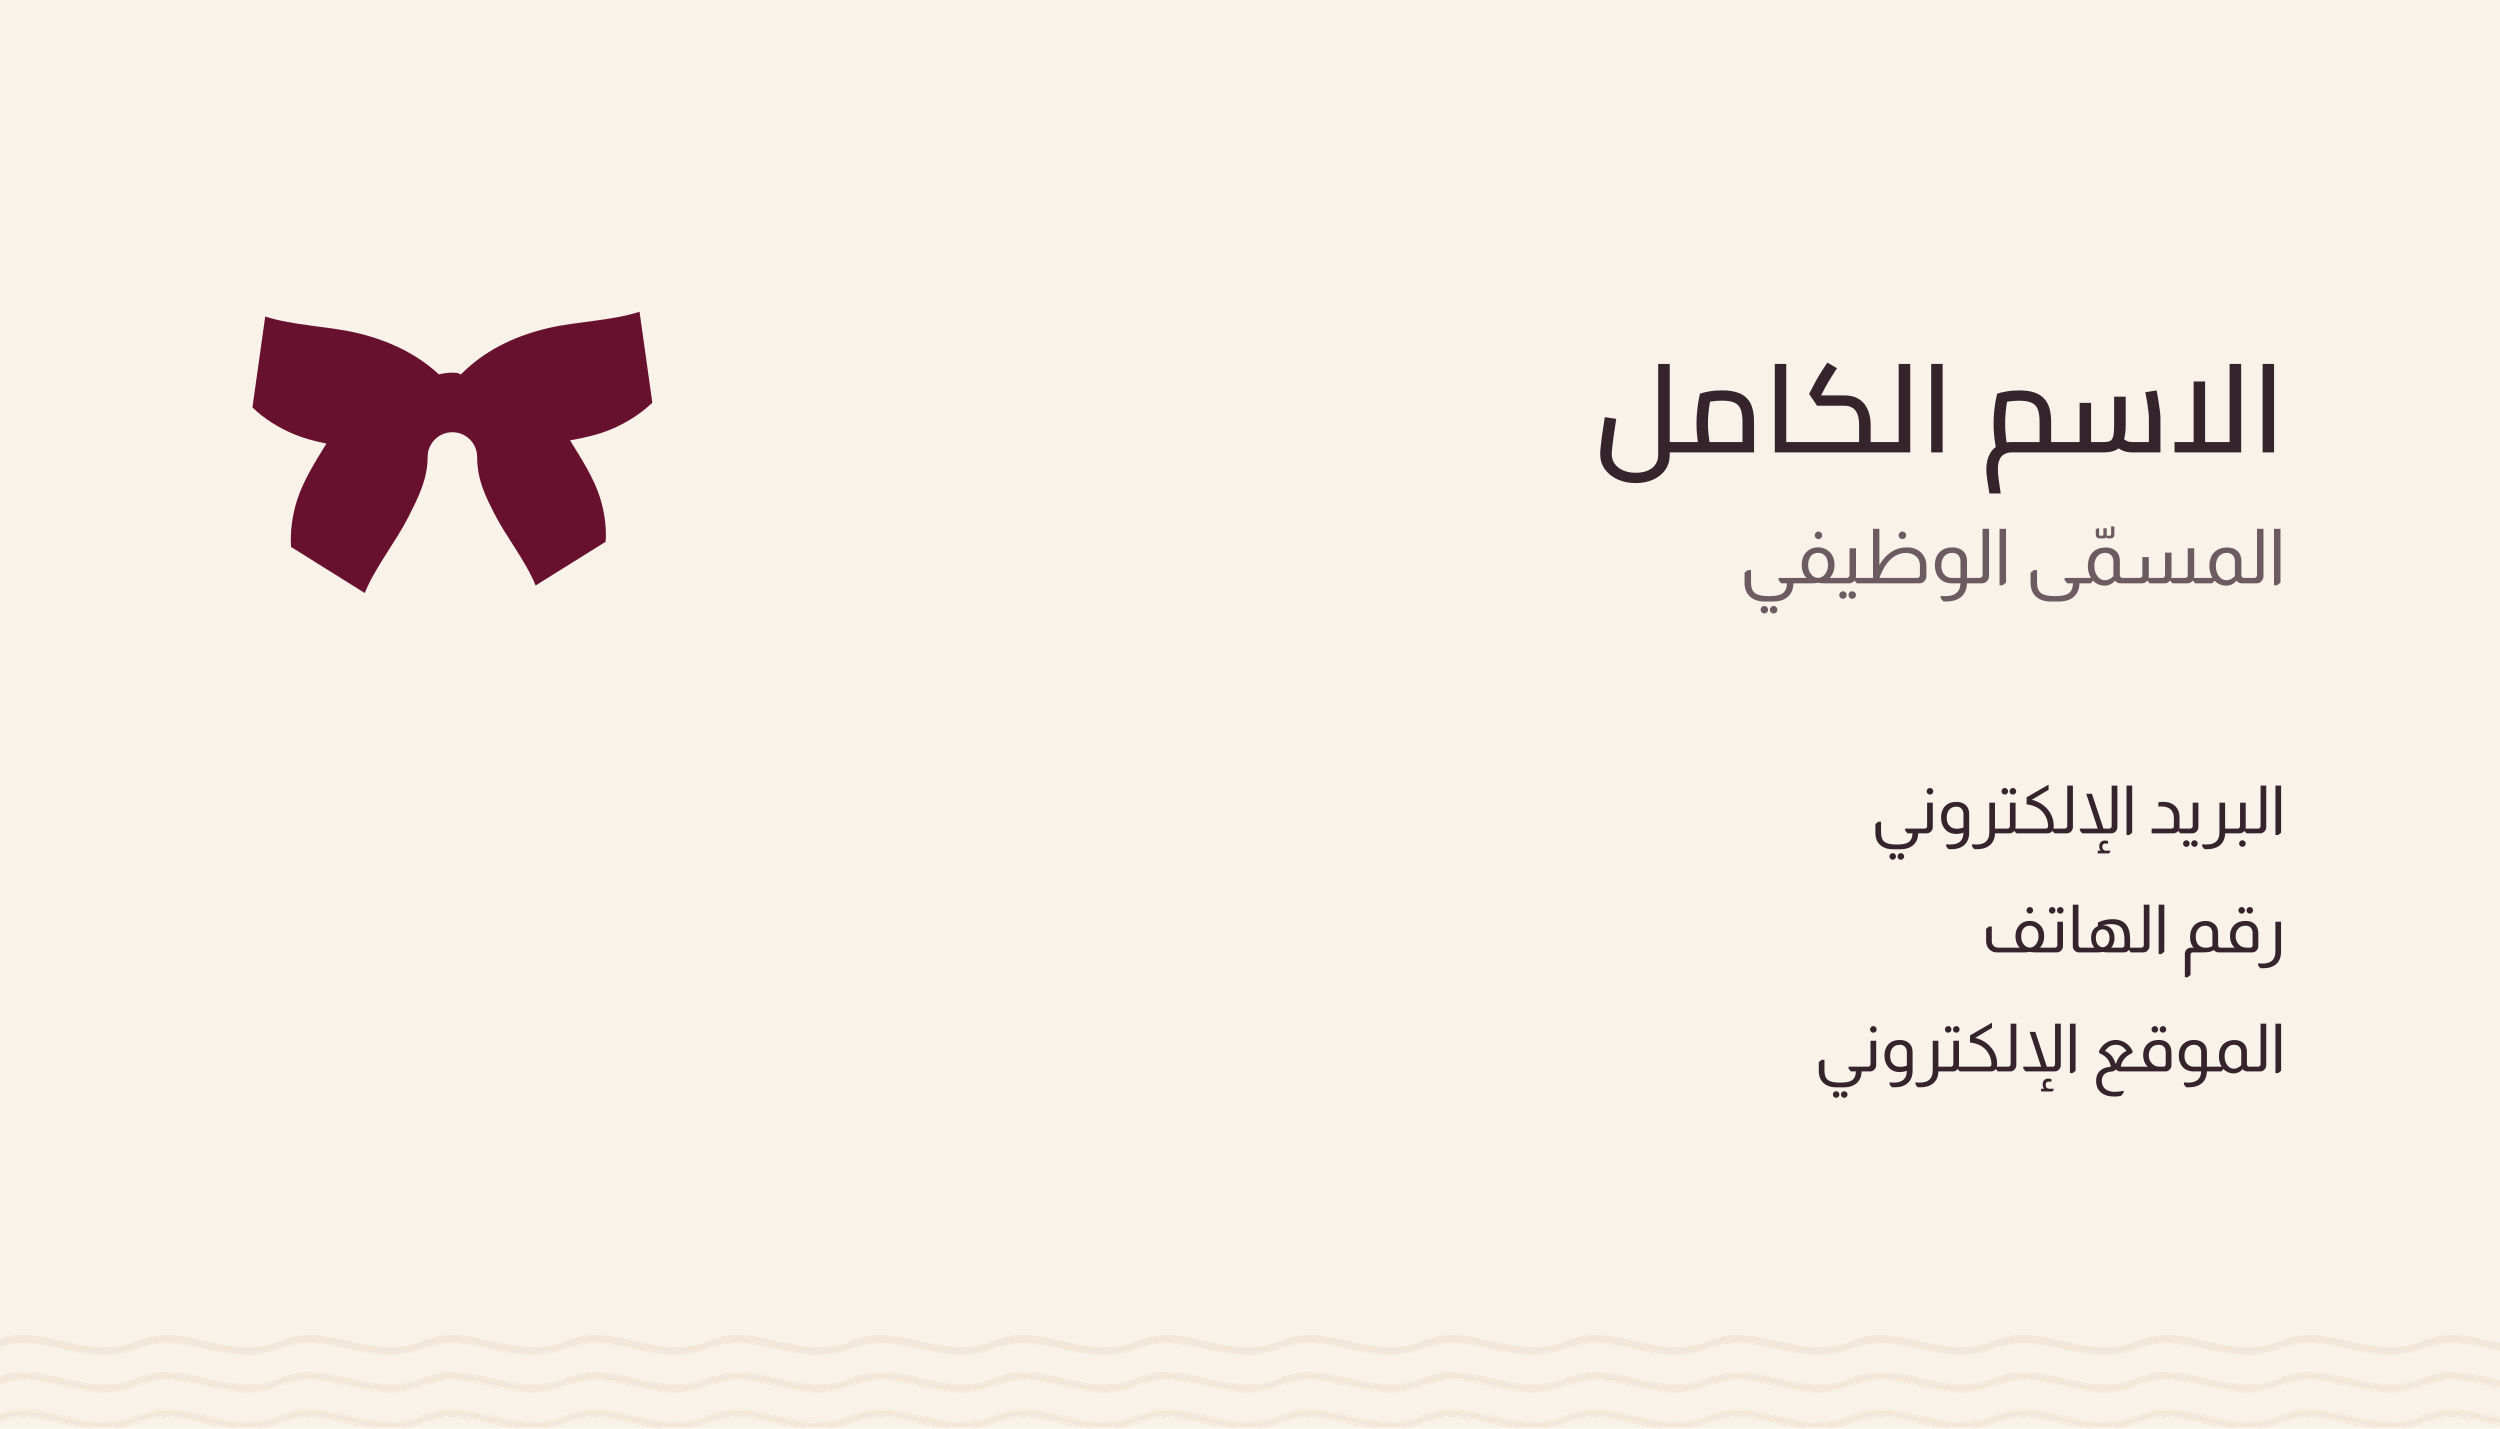
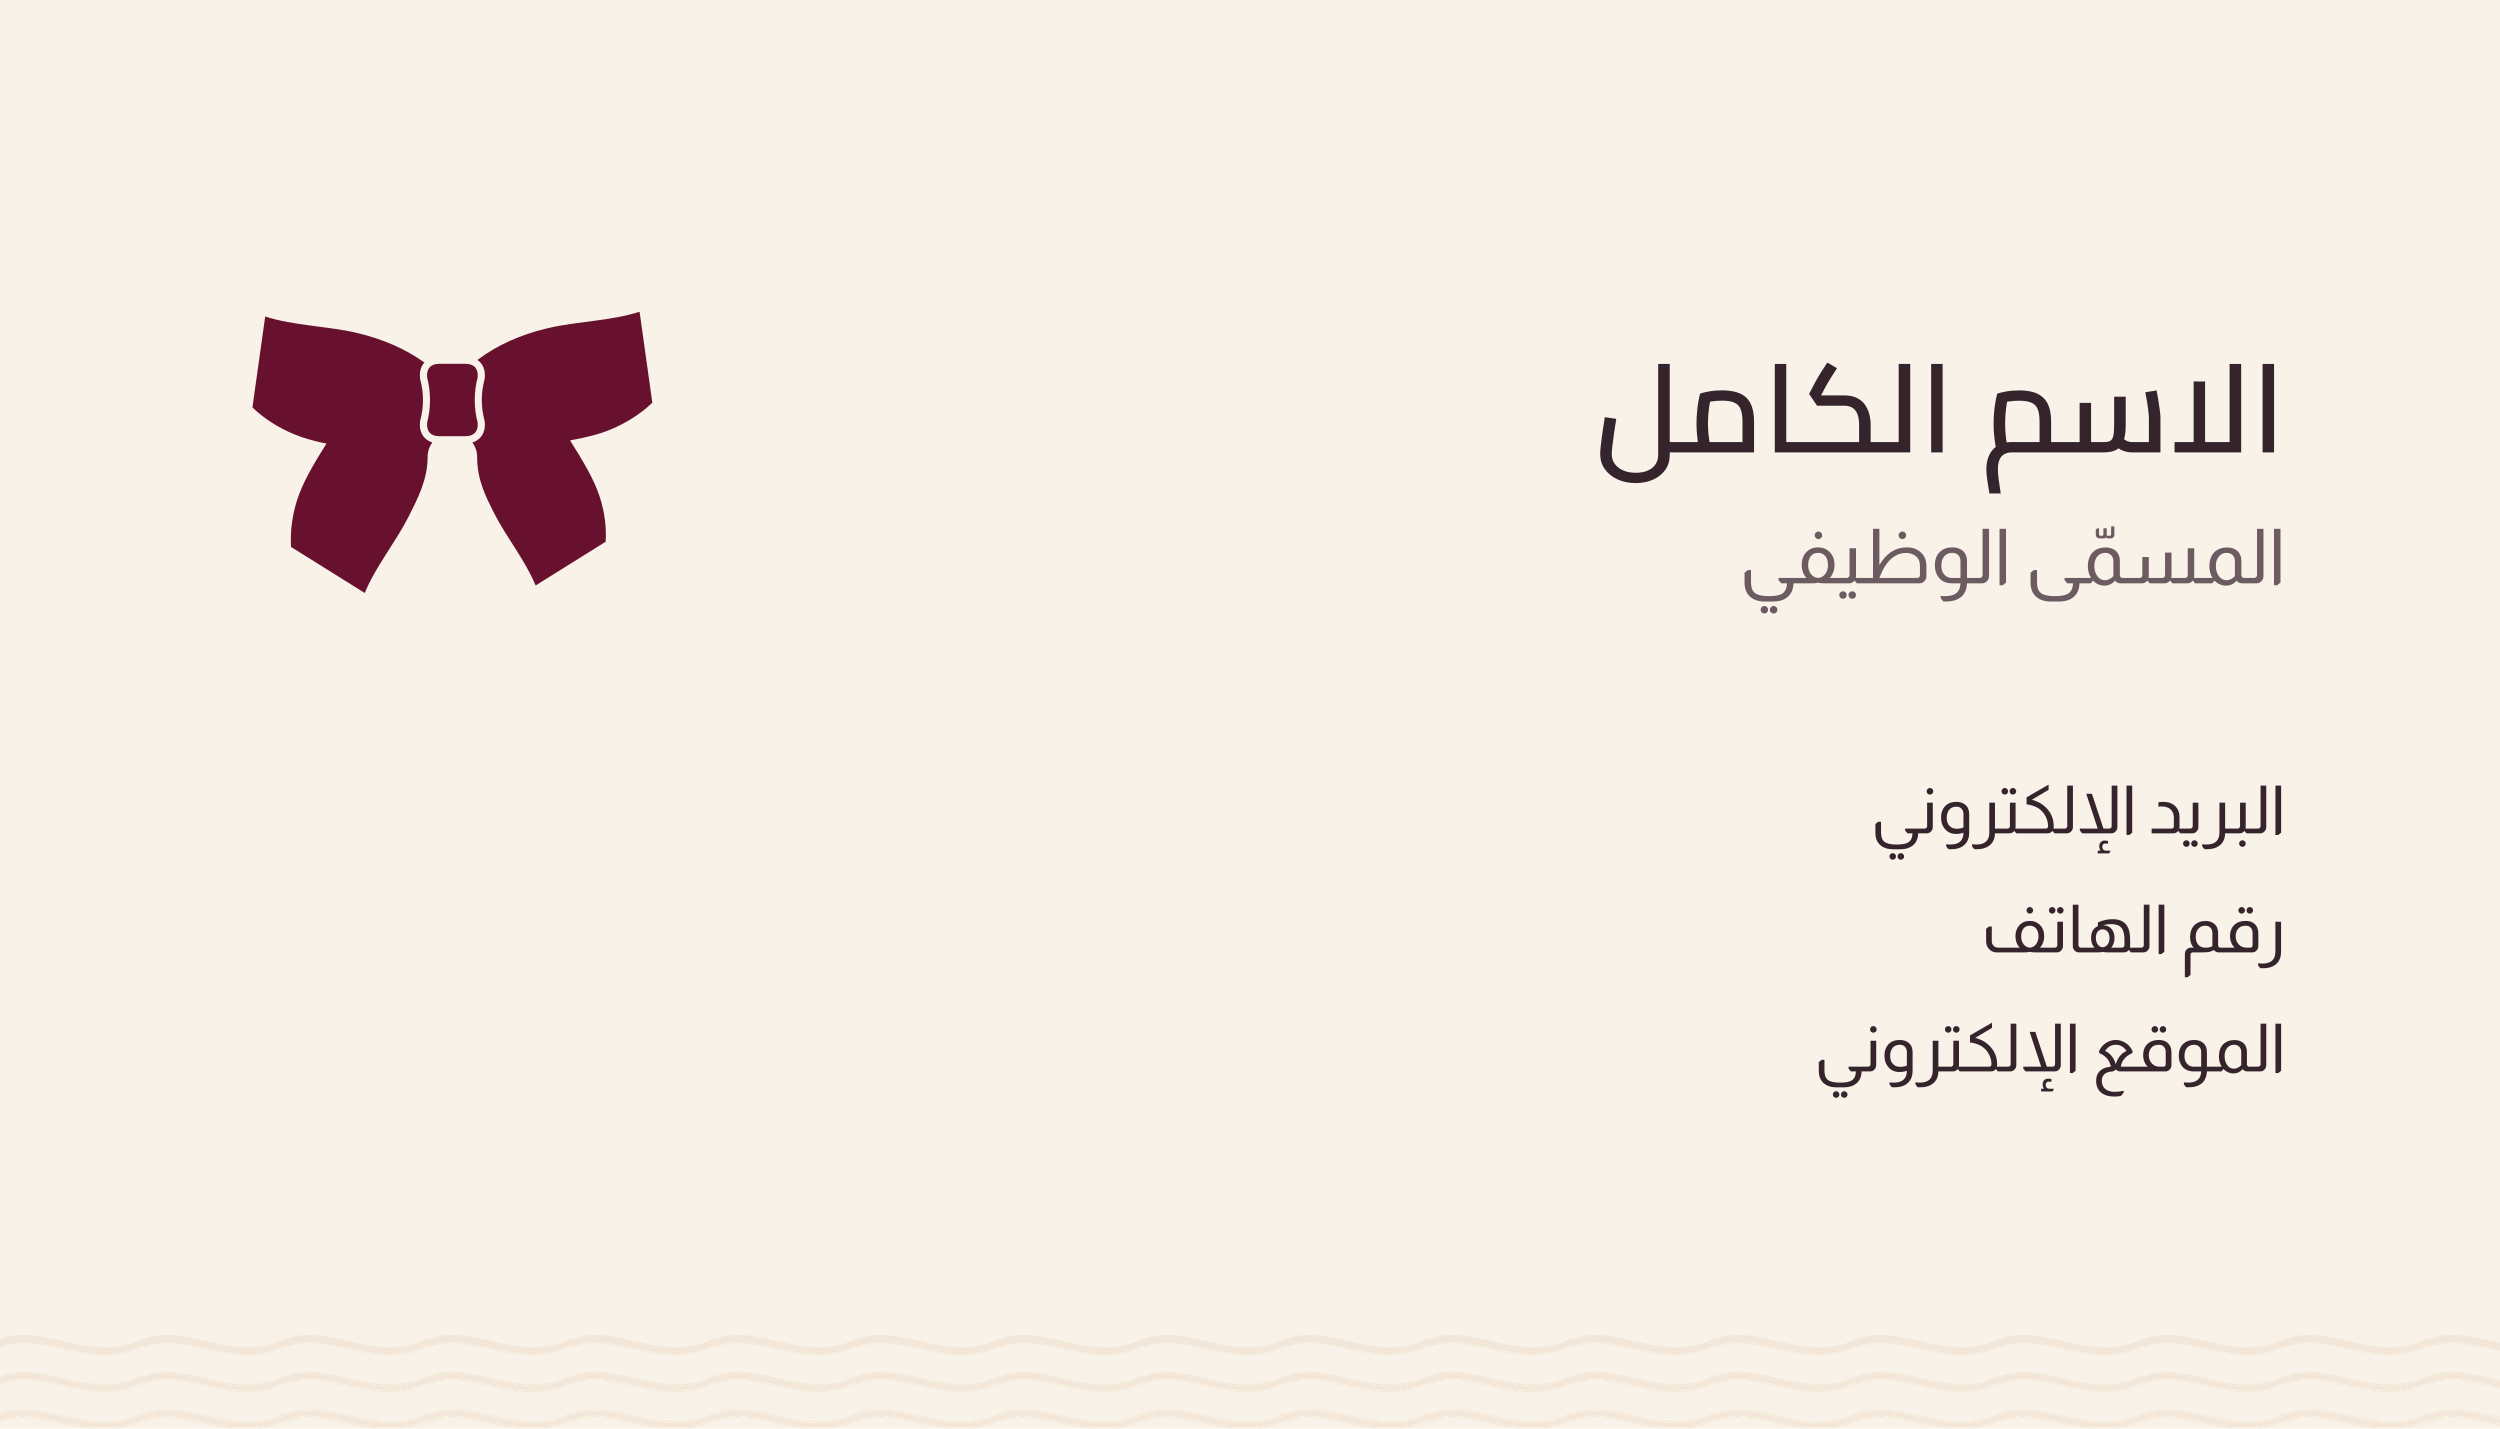
<svg xmlns="http://www.w3.org/2000/svg" viewBox="0 0 1050 600" width="1050" height="600" role="img" aria-label="بطاقة العمل، الظهر">
  <defs>
    <pattern id="m" patternUnits="userSpaceOnUse" width="60" height="60" viewBox="0 0 1000 1000">
      <path d="M-80 165 C250 -90 650 370 1080 60 L1080 110 C650 425 250 -30 -80 220Z" fill="#F2E7D8" data-tone="accent" />
      <path d="M-80 425 C250 170 650 630 1080 320 L1080 370 C650 685 250 230 -80 480Z" fill="#F2E7D8" data-tone="accent" />
      <path d="M-80 685 C250 430 650 890 1080 580 L1080 630 C650 945 250 490 -80 740Z" fill="#F2E7D8" data-tone="accent" />
      <path d="M-80 945 C250 690 650 1150 1080 840 L1080 890 C650 1205 250 750 -80 1000Z" fill="#F2E7D8" data-tone="accent" />
    </pattern>
  </defs>
  <rect width="1050" height="600" fill="#F8F2E9" />
  <path transform="translate(670.00 190.00) scale(0.052)" d="M326.689 248.0Q245.687 248.0 180.423 218.263Q115.159 188.525 77.579 135.472Q40.0 82.418 40.0 14.365Q40.0 -6.53 43.395 -40.609Q46.789 -74.687 52.237 -116.66Q57.684 -158.634 64.579 -201.923Q71.473 -245.212 77.473 -284.528L169.643 -270.843Q158.749 -202.264 150.459 -144.607Q142.17 -86.95 137.775 -46.24Q133.381 -5.53 133.381 14.154Q133.381 58.258 157.353 92.072Q181.326 125.887 225.061 145.281Q268.796 164.674 326.689 164.674Q385.319 164.674 425.844 146.412Q466.368 128.149 487.366 95.835Q508.365 63.52 508.365 20.47V-714.156H601.745V-83.326H709.008Q714.903 -83.326 718.85 -80.404Q722.797 -77.483 724.85 -72.14Q726.903 -66.797 727.955 -59.191Q729.008 -51.585 729.008 -42.11Q729.008 -32.635 727.955 -24.582Q726.903 -16.528 724.85 -11.186Q722.797 -5.843 718.85 -2.921Q714.903 0.0 709.008 0.0L601.745 -1.7763568394002505e-14V20.47Q601.745 91.208 564.929 142.314Q528.113 193.42 466.007 220.71Q403.901 248.0 326.689 248.0ZM708.895 0.0Q703.07 -0.026 699.158 -2.921Q695.211 -5.843 693.158 -11.186Q691.105 -16.528 690.053 -24.582Q689.0 -32.635 689.0 -42.11Q689.0 -55.006 690.605 -63.929Q692.211 -72.851 696.711 -78.088Q701.18 -83.29 708.895 -83.325L709.0 -83.326H828.944Q825.404 -107.758 822.394 -138.002Q817.947 -182.686 817.947 -233.159Q817.947 -282.264 822.499 -328.764Q827.052 -375.264 833.657 -413.211Q840.263 -451.159 846.263 -474.053Q868.684 -483.053 917.527 -492.053Q966.37 -501.053 1025.528 -501.053Q1111.003 -501.053 1168.399 -476.053Q1225.794 -451.053 1254.268 -395.395Q1282.742 -339.737 1282.742 -245.527V0.0ZM922.829 -83.326H1189.362V-245.843Q1189.362 -311.524 1174.468 -348.837Q1159.574 -386.151 1123.602 -401.939Q1087.63 -417.728 1025.528 -417.728Q983.739 -417.728 942.818 -411.886Q934.511 -410.7 926.946 -409.351Q925.529 -401.418 924.116 -392.762Q918.222 -356.63 914.327 -315.315Q910.432 -274.0 910.432 -233.159Q910.432 -192.266 914.274 -152.109Q918.045 -112.699 922.829 -83.326ZM1450.314 0.0V-714.156H1542.8V-83.326H1662.588Q1668.483 -83.326 1672.43 -80.404Q1676.377 -77.483 1678.43 -72.14Q1680.483 -66.797 1681.535 -59.191Q1682.588 -51.585 1682.588 -42.11Q1682.588 -32.635 1681.535 -24.582Q1680.483 -16.528 1678.43 -11.186Q1676.377 -5.843 1672.438 -2.921Q1668.498 0.0 1662.588 0.0ZM1663.0 0.0Q1657.105 0.0 1653.158 -2.921Q1649.211 -5.843 1647.158 -11.186Q1645.105 -16.528 1644.053 -24.582Q1643.0 -32.635 1643.0 -42.11Q1643.0 -55.006 1644.605 -63.929Q1646.211 -72.851 1650.711 -78.088Q1655.211 -83.326 1663.0 -83.326H2131.208V-221.788Q2131.208 -275.156 2117.603 -309.497Q2103.999 -343.838 2077.184 -360.39Q2050.37 -376.942 2009.898 -376.942H1791.476L1727.418 -472.318L1772.525 -558.899Q1783.788 -579.425 1796.261 -601.529Q1808.734 -623.634 1827.418 -653.16Q1846.102 -682.686 1874.786 -725.37L1952.744 -679.733Q1924.692 -637.208 1907.271 -609.103Q1889.851 -580.998 1877.772 -560.578Q1865.693 -540.157 1855.01 -519.789L1823.964 -460.267H2009.898Q2073.214 -460.267 2114.873 -438.873Q2156.531 -417.478 2180.506 -382.004Q2204.481 -346.53 2214.535 -304.45Q2224.588 -262.37 2224.588 -221.788V-83.326H2331.851Q2337.745 -83.326 2341.693 -80.404Q2345.64 -77.483 2347.693 -72.14Q2349.745 -66.797 2350.798 -59.191Q2351.851 -51.585 2351.851 -42.11Q2351.851 -32.635 2350.798 -24.582Q2349.745 -16.528 2347.693 -11.186Q2345.64 -5.843 2341.693 -2.921Q2337.745 0.0 2331.851 0.0ZM2332.0 0.0Q2326.105 0.0 2322.158 -2.921Q2318.211 -5.843 2316.158 -11.186Q2314.105 -16.528 2313.053 -24.582Q2312.0 -32.635 2312.0 -42.11Q2312.0 -55.006 2313.605 -63.929Q2315.211 -72.851 2319.711 -78.088Q2324.211 -83.326 2332.0 -83.326H2450.893V-714.156H2544.274V0.0ZM2713.314 0.0V-714.156H2805.8V0.0ZM3183.789 332.0Q3174.0 275.737 3166.5 224.79Q3159.0 173.843 3159.0 137.0Q3159.0 68.524 3183.554 19.232Q3202.768 -19.339 3235.1 -44.036Q3233.577 -51.847 3231.925 -61.265Q3226.319 -93.212 3221.872 -137.844Q3217.425 -182.475 3217.425 -232.948Q3217.425 -281.948 3221.977 -328.343Q3226.53 -374.737 3233.135 -412.685Q3239.741 -450.632 3245.741 -473.527Q3268.689 -482.737 3317.584 -491.632Q3366.479 -500.527 3424.796 -500.527Q3478.904 -500.527 3520.984 -490.973Q3563.064 -481.42 3593.67 -461.261Q3624.275 -441.102 3643.985 -411.075Q3663.695 -381.049 3672.958 -339.549Q3682.22 -298.05 3682.22 -245.316V-83.326H3789.483Q3795.377 -83.326 3799.325 -80.404Q3803.272 -77.483 3805.325 -72.14Q3807.377 -66.797 3808.43 -59.191Q3809.483 -51.585 3809.483 -42.11Q3809.483 -32.635 3808.43 -24.582Q3807.377 -16.528 3805.325 -11.186Q3803.272 -5.843 3799.325 -2.921Q3795.377 0.0 3789.483 0.0H3363.381Q3347.381 0.0 3328.381 4.5Q3309.381 9.0 3291.881 22.5Q3274.381 36.0 3263.381 63.5Q3252.381 91.0 3252.381 137.0Q3252.381 174.579 3259.328 223.263Q3266.275 271.947 3275.064 332.0ZM3322.794 -80.32Q3342.109 -83.326 3363.381 -83.326H3588.84V-245.632Q3588.84 -310.575 3574.209 -347.889Q3559.579 -385.203 3523.449 -401.202Q3487.319 -417.201 3424.269 -417.201Q3383.322 -417.201 3342.349 -411.359Q3334.006 -410.17 3326.411 -408.816Q3324.943 -400.605 3323.489 -391.656Q3317.594 -355.366 3314.2 -314.314Q3310.805 -273.263 3310.805 -233.264Q3310.805 -192.16 3314.2 -152.003Q3317.594 -111.846 3322.489 -82.162Q3322.65 -81.189 3322.794 -80.32ZM4332.066 0.0Q4296.064 0.0 4261.458 -13.737Q4243.327 -20.934 4226.143 -32.277Q4218.51 -26.051 4209.852 -21.238Q4171.639 0.0 4109.214 0.0H3789.0Q3783.105 0.0 3779.158 -2.921Q3775.211 -5.843 3773.158 -11.186Q3771.105 -16.528 3770.053 -24.582Q3769.0 -32.635 3769.0 -42.11Q3769.0 -55.006 3770.605 -63.929Q3772.211 -72.851 3776.711 -78.088Q3781.211 -83.326 3789.0 -83.326H3912.366V-400.0H4004.852V-83.326H4109.214Q4142.687 -83.326 4159.976 -93.168Q4177.266 -103.01 4184.213 -132.957Q4191.16 -162.904 4191.16 -221.22V-450.0H4284.541V-221.22Q4284.541 -151.677 4271.15 -105.898Q4283.991 -96.803 4295.224 -91.615Q4313.171 -83.326 4332.066 -83.326H4471.744V-277.157Q4471.744 -294.63 4468.244 -327.472Q4464.744 -360.314 4458.296 -401.867Q4451.849 -443.42 4442.955 -485.63L4534.229 -500.527Q4541.229 -465.316 4548.177 -421.947Q4555.125 -378.579 4560.125 -339.763Q4565.125 -300.947 4565.125 -277.157V0.0ZM4679.0 0.0V-83.326H4833.312V-572.682H4925.797V-83.326H5123.684V-714.156H5217.064V0.0ZM5390.314 0.0V-714.156H5482.8V0.0Z" fill="#35242C" aria-label="الاسم الكامل" />
  <path transform="translate(730.50 245.00) scale(0.032)" d="M3908.0 -174.0V-11.0Q3908.0 88.0 3960.0 128.0Q4012.0 168.0 4141.0 168.0Q4265.0 168.0 4314.0 137.0Q4377.0 99.0 4380.0 0.0H4304.0L4269.0 -43.0V-71.0H4616.0Q4575.0 -138.0 4575.0 -224.0Q4575.0 -345.0 4643.0 -411.0Q4704.0 -469.0 4804.0 -471.0Q4876.0 -471.0 4923.0 -440.0Q4995.0 -392.0 4995.0 -290.0V-109.0Q4995.0 -95.0 5002.0 -85.0Q5011.0 -72.0 5026.0 -71.0H5252.0Q5290.0 -71.0 5290.0 -109.0V-345.0H5375.0V-95.0Q5375.0 -82.0 5373.0 -71.0H5550.0Q5588.0 -71.0 5588.0 -109.0V-403.0H5673.0V-95.0Q5673.0 -82.0 5670.0 -71.0H5848.0Q5886.0 -71.0 5886.0 -109.0V-460.0H5971.0V-95.0Q5971.0 -82.0 5968.0 -71.0H6211.0Q6170.0 -138.0 6170.0 -224.0Q6170.0 -345.0 6238.0 -411.0Q6299.0 -469.0 6399.0 -471.0Q6471.0 -471.0 6518.0 -440.0Q6590.0 -392.0 6590.0 -290.0V-109.0Q6590.0 -95.0 6597.0 -85.0Q6606.0 -72.0 6621.0 -71.0H6757.0Q6776.0 -71.0 6786.0 -84.0Q6795.0 -95.0 6795.0 -109.0V-716.0H6880.0V-95.0Q6880.0 -56.0 6854.0 -29.0Q6827.0 0.0 6789.0 0.0H6598.0Q6553.0 0.0 6526.0 -35.0Q6472.0 30.0 6389.0 30.0Q6302.0 30.0 6238.0 -35.0H6236.0L6208.0 0.0H5982.0L5954.0 -35.0H5951.0Q5923.0 0.0 5881.0 0.0H5684.0L5656.0 -35.0H5653.0Q5625.0 0.0 5583.0 0.0H5386.0L5358.0 -35.0H5355.0Q5327.0 0.0 5285.0 0.0H5003.0Q4958.0 0.0 4931.0 -35.0Q4877.0 30.0 4794.0 30.0Q4707.0 30.0 4643.0 -35.0H4641.0L4613.0 0.0H4465.0Q4462.0 121.0 4382.0 184.0Q4312.0 239.0 4200.0 239.0H4089.0Q3964.0 239.0 3892.0 172.0Q3823.0 107.0 3823.0 -9.0V-139.0L3866.0 -174.0ZM154.0 -174.0V-11.0Q154.0 88.0 206.0 128.0Q258.0 168.0 387.0 168.0Q511.0 168.0 560.0 137.0Q623.0 99.0 626.0 0.0H550.0L515.0 -43.0V-71.0H882.0Q819.0 -140.0 819.0 -241.0Q819.0 -338.0 872.0 -400.0Q933.0 -472.0 1034.0 -472.0Q1115.0 -472.0 1172.0 -424.0Q1250.0 -359.0 1250.0 -241.0Q1250.0 -141.0 1187.0 -71.0H1409.0Q1425.0 -71.0 1435.0 -81.0Q1447.0 -92.0 1447.0 -109.0V-460.0H1532.0V-95.0Q1532.0 -83.0 1529.0 -71.0H1755.0V-716.0H1839.0V-241.0Q1975.0 -472.0 2200.0 -472.0Q2318.0 -472.0 2391.0 -398.0Q2456.0 -331.0 2456.0 -228.0V-95.0Q2456.0 -61.0 2435.0 -34.0Q2407.0 0.0 2366.0 0.0H1543.0L1514.0 -35.0H1511.0Q1484.0 0.0 1441.0 0.0H1119.0Q1060.0 0.0 1036.0 -8.0H1032.0Q1008.0 0.0 949.0 0.0H711.0Q708.0 121.0 628.0 184.0Q558.0 239.0 446.0 239.0H335.0Q210.0 239.0 138.0 172.0Q69.0 107.0 69.0 -9.0V-139.0L112.0 -174.0ZM2793.0 0.0Q2679.0 0.0 2618.0 -76.0Q2567.0 -139.0 2567.0 -238.0Q2567.0 -351.0 2635.0 -414.0Q2696.0 -472.0 2796.0 -472.0Q2874.0 -472.0 2926.0 -433.0Q2989.0 -384.0 2989.0 -290.0V-71.0H3155.0Q3174.0 -71.0 3184.0 -84.0Q3193.0 -95.0 3193.0 -109.0V-716.0H3278.0V-95.0Q3278.0 -56.0 3252.0 -29.0Q3225.0 0.0 3187.0 0.0H2989.0Q2985.0 105.0 2926.0 165.0Q2881.0 211.0 2809.0 228.0Q2768.0 238.0 2723.0 238.0Q2699.0 238.0 2677.0 237.0L2644.0 196.0V164.0Q2674.0 168.0 2707.0 168.0Q2898.0 168.0 2903.0 0.0ZM2371.0 -237.0Q2370.0 -317.0 2312.0 -361.0Q2262.0 -399.0 2186.0 -399.0Q2095.0 -399.0 2017.0 -341.0Q1908.0 -259.0 1839.0 -71.0H2333.0Q2371.0 -71.0 2371.0 -109.0ZM4910.0 -290.0Q4910.0 -342.0 4877.0 -373.0Q4848.0 -400.0 4802.0 -400.0Q4738.0 -400.0 4699.0 -352.5Q4660.0 -305.0 4660.0 -228.0Q4660.0 -147.0 4701.0 -93.0Q4740.0 -41.0 4799.0 -41.0Q4857.0 -41.0 4910.0 -94.0ZM6505.0 -290.0Q6505.0 -342.0 6472.0 -373.0Q6443.0 -400.0 6397.0 -400.0Q6333.0 -400.0 6294.0 -352.5Q6255.0 -305.0 6255.0 -228.0Q6255.0 -147.0 6296.0 -93.0Q6335.0 -41.0 6394.0 -41.0Q6452.0 -41.0 6505.0 -94.0ZM2903.0 -290.0Q2903.0 -341.0 2873.0 -371.0Q2844.0 -400.0 2796.0 -400.0Q2729.0 -400.0 2690.5 -355.0Q2652.0 -310.0 2652.0 -230.0Q2652.0 -159.0 2691.0 -115.0Q2730.0 -71.0 2792.0 -71.0H2903.0ZM1034.0 -400.0Q973.0 -400.0 938.5 -357.0Q904.0 -314.0 904.0 -238.0Q904.0 -169.0 941.5 -121.0Q979.0 -73.0 1034.0 -71.0Q1089.0 -73.0 1126.5 -121.0Q1164.0 -169.0 1164.0 -238.0Q1164.0 -314.0 1129.5 -357.0Q1095.0 -400.0 1034.0 -400.0ZM3501.0 -716.0V-10.0L3458.0 25.0H3416.0V-716.0ZM7103.0 -716.0V-10.0L7060.0 25.0H7018.0V-716.0ZM4923.0 -747.0V-637.0Q4923.0 -618.0 4911.0 -605.0Q4898.0 -590.0 4876.0 -590.0H4829.0L4816.0 -604.0H4815.0Q4812.0 -600.0 4807.0 -596.0Q4798.0 -590.0 4787.0 -590.0H4726.0Q4705.0 -590.0 4692.0 -604.0Q4679.0 -617.0 4679.0 -637.0V-705.0L4701.0 -723.0H4722.0V-640.0Q4722.0 -634.0 4725.0 -631.0Q4730.0 -625.0 4737.0 -625.0H4765.0Q4772.0 -625.0 4776.0 -630.0Q4779.0 -634.0 4779.0 -640.0V-723.0H4823.0V-625.0H4866.0Q4873.0 -625.0 4876.0 -630.0Q4880.0 -634.0 4880.0 -640.0V-747.0ZM2140.0 -680.0Q2161.0 -680.0 2175.5 -665.5Q2190.0 -651.0 2190.0 -631.0Q2190.0 -610.0 2175.5 -595.5Q2161.0 -581.0 2140.0 -581.0Q2120.0 -581.0 2105.5 -595.5Q2091.0 -610.0 2091.0 -631.0Q2091.0 -651.0 2105.5 -665.5Q2120.0 -680.0 2140.0 -680.0ZM1482.0 104.0Q1503.0 104.0 1517.5 118.5Q1532.0 133.0 1532.0 153.0Q1532.0 174.0 1517.5 188.5Q1503.0 203.0 1482.0 203.0Q1462.0 203.0 1447.5 188.5Q1433.0 174.0 1433.0 153.0Q1433.0 133.0 1447.5 118.5Q1462.0 104.0 1482.0 104.0ZM451.0 297.0Q471.0 297.0 485.5 311.5Q500.0 326.0 500.0 347.0Q500.0 367.0 485.5 381.5Q471.0 396.0 451.0 396.0Q430.0 396.0 415.5 381.5Q401.0 367.0 401.0 347.0Q401.0 326.0 415.5 311.5Q430.0 297.0 451.0 297.0ZM1039.0 -680.0Q1059.0 -680.0 1073.5 -665.5Q1088.0 -651.0 1088.0 -631.0Q1088.0 -610.0 1073.5 -595.5Q1059.0 -581.0 1039.0 -581.0Q1018.0 -581.0 1004.0 -595.5Q990.0 -610.0 990.0 -631.0Q990.0 -651.0 1004.0 -665.5Q1018.0 -680.0 1039.0 -680.0ZM329.0 297.0Q349.0 297.0 363.5 311.5Q378.0 326.0 378.0 347.0Q378.0 367.0 363.5 381.5Q349.0 396.0 329.0 396.0Q309.0 396.0 294.5 381.5Q280.0 367.0 280.0 347.0Q280.0 326.0 294.5 311.5Q309.0 297.0 329.0 297.0ZM1361.0 104.0Q1381.0 104.0 1395.5 118.5Q1410.0 133.0 1410.0 153.0Q1410.0 174.0 1395.5 188.5Q1381.0 203.0 1361.0 203.0Q1341.0 203.0 1326.5 188.5Q1312.0 174.0 1312.0 153.0Q1312.0 133.0 1326.5 118.5Q1341.0 104.0 1361.0 104.0Z" fill="#6C5C61" aria-label="المسمّى الوظيفي" />
  <path transform="translate(785.73 350.00) scale(0.028)" d="M1863.0 -460.0V-71.0H2049.0Q2065.0 -71.0 2075.0 -81.0Q2087.0 -92.0 2087.0 -109.0V-460.0H2172.0V-95.0Q2172.0 -83.0 2169.0 -71.0H2621.0Q2660.0 -71.0 2660.0 -111.0Q2655.0 -215.0 2599.0 -294.0Q2519.0 -410.0 2343.0 -434.0Q2337.0 -434.0 2337.0 -441.0V-540.0L2667.0 -731.0V-653.0L2416.0 -504.0Q2572.0 -462.0 2662.0 -348.0Q2744.0 -244.0 2744.0 -108.0Q2744.0 -85.0 2741.0 -71.0H2909.0Q2928.0 -71.0 2938.0 -84.0Q2947.0 -95.0 2947.0 -109.0V-716.0H3032.0V-95.0Q3032.0 -56.0 3006.0 -29.0Q2979.0 0.0 2941.0 0.0H2755.0L2726.0 -35.0H2724.0Q2694.0 0.0 2654.0 0.0H2183.0L2154.0 -35.0H2151.0Q2124.0 0.0 2081.0 0.0H1863.0Q1860.0 125.0 1774.0 187.0Q1705.0 238.0 1595.0 238.0Q1578.0 238.0 1552.0 237.0L1519.0 196.0V164.0Q1548.0 168.0 1582.0 168.0Q1778.0 168.0 1778.0 -12.0V-460.0ZM1390.0 -10.0Q1338.0 9.0 1281.0 9.0Q1173.0 9.0 1110.0 -67.0Q1054.0 -134.0 1054.0 -238.0Q1054.0 -343.0 1113.0 -406.0Q1176.0 -472.0 1283.0 -472.0Q1364.0 -472.0 1415.0 -431.0Q1476.0 -382.0 1476.0 -290.0V-9.0Q1475.0 119.0 1392.0 184.0Q1350.0 217.0 1291.0 230.0Q1252.0 238.0 1210.0 238.0Q1186.0 238.0 1164.0 237.0L1131.0 196.0V164.0Q1161.0 168.0 1194.0 168.0Q1389.0 168.0 1390.0 -10.0ZM5315.0 -460.0V-71.0H5501.0Q5517.0 -71.0 5527.0 -81.0Q5539.0 -92.0 5539.0 -109.0V-460.0H5624.0V-95.0Q5624.0 -83.0 5621.0 -71.0H5809.0Q5828.0 -71.0 5838.0 -84.0Q5847.0 -95.0 5847.0 -109.0V-716.0H5932.0V-95.0Q5932.0 -56.0 5906.0 -29.0Q5879.0 0.0 5841.0 0.0H5635.0L5606.0 -35.0H5603.0Q5576.0 0.0 5533.0 0.0H5315.0Q5312.0 125.0 5226.0 187.0Q5157.0 238.0 5047.0 238.0Q5030.0 238.0 5004.0 237.0L4971.0 196.0V164.0Q5000.0 168.0 5034.0 168.0Q5230.0 168.0 5230.0 -12.0V-460.0ZM3699.0 -716.0V-95.0Q3699.0 -60.0 3678.0 -35.0Q3650.0 0.0 3608.0 0.0H3171.0L3136.0 -43.0V-71.0H3404.0L3232.0 -593.0H3317.0L3490.0 -71.0H3576.0Q3594.0 -71.0 3605.0 -84.0Q3613.0 -95.0 3613.0 -109.0V-716.0ZM154.0 -174.0V-11.0Q154.0 88.0 206.0 128.0Q258.0 168.0 387.0 168.0Q511.0 168.0 560.0 137.0Q623.0 99.0 626.0 0.0H550.0L515.0 -43.0V-71.0H807.0Q824.0 -71.0 835.0 -83.0Q845.0 -93.0 845.0 -109.0V-460.0H930.0V-95.0Q930.0 -58.0 906.0 -31.0Q879.0 0.0 839.0 0.0H711.0Q708.0 121.0 628.0 184.0Q558.0 239.0 446.0 239.0H335.0Q210.0 239.0 138.0 172.0Q69.0 107.0 69.0 -9.0V-139.0L112.0 -174.0ZM4314.0 -466.0Q4350.0 -472.0 4391.0 -472.0Q4502.0 -472.0 4570.0 -405.0Q4631.0 -343.0 4631.0 -248.0V-95.0Q4631.0 -82.0 4629.0 -71.0H4791.0Q4808.0 -71.0 4819.0 -83.0Q4829.0 -93.0 4829.0 -109.0V-460.0H4914.0V-95.0Q4914.0 -58.0 4890.0 -31.0Q4863.0 0.0 4823.0 0.0H4642.0L4614.0 -35.0H4611.0Q4603.0 -25.0 4593.0 -17.0Q4569.0 0.0 4541.0 0.0H4213.0V-71.0H4509.0Q4546.0 -71.0 4546.0 -109.0V-236.0Q4546.0 -307.0 4503.0 -354.0Q4457.0 -402.0 4361.0 -403.0Q4333.0 -403.0 4314.0 -399.0ZM1390.0 -290.0Q1390.0 -352.0 1346.0 -383.0Q1321.0 -400.0 1283.0 -400.0Q1216.0 -400.0 1177.5 -355.0Q1139.0 -310.0 1139.0 -230.0Q1139.0 -154.0 1183.0 -110.0Q1222.0 -69.0 1287.0 -69.0Q1344.0 -69.0 1390.0 -87.0ZM3921.0 -716.0V-10.0L3878.0 25.0H3836.0V-716.0ZM6155.0 -716.0V-10.0L6112.0 25.0H6070.0V-716.0ZM3448.0 260.0Q3427.0 233.0 3427.0 194.0Q3427.0 155.0 3450.0 131.5Q3473.0 108.0 3511.0 108.0Q3534.0 108.0 3559.0 116.0V157.0Q3541.0 152.0 3524.0 152.0Q3472.0 152.0 3472.0 205.0Q3472.0 224.0 3484.0 240.0Q3500.0 260.0 3528.0 260.0H3592.0V277.0L3572.0 301.0H3404.0V260.0ZM2132.0 -680.0Q2152.0 -680.0 2166.5 -665.5Q2181.0 -651.0 2181.0 -631.0Q2181.0 -610.0 2166.5 -595.5Q2152.0 -581.0 2132.0 -581.0Q2111.0 -581.0 2096.5 -595.5Q2082.0 -610.0 2082.0 -631.0Q2082.0 -651.0 2096.5 -665.5Q2111.0 -680.0 2132.0 -680.0ZM887.0 -680.0Q908.0 -680.0 922.5 -665.5Q937.0 -651.0 937.0 -631.0Q937.0 -610.0 922.5 -595.5Q908.0 -581.0 887.0 -581.0Q867.0 -581.0 852.5 -595.5Q838.0 -610.0 838.0 -631.0Q838.0 -651.0 852.5 -665.5Q867.0 -680.0 887.0 -680.0ZM4734.0 104.0Q4754.0 104.0 4768.5 118.5Q4783.0 133.0 4783.0 153.0Q4783.0 174.0 4768.5 188.5Q4754.0 203.0 4734.0 203.0Q4713.0 203.0 4698.5 188.5Q4684.0 174.0 4684.0 153.0Q4684.0 133.0 4698.5 118.5Q4713.0 104.0 4734.0 104.0ZM5574.0 104.0Q5595.0 104.0 5609.5 118.5Q5624.0 133.0 5624.0 153.0Q5624.0 174.0 5609.5 188.5Q5595.0 203.0 5574.0 203.0Q5554.0 203.0 5539.5 188.5Q5525.0 174.0 5525.0 153.0Q5525.0 133.0 5539.5 118.5Q5554.0 104.0 5574.0 104.0ZM451.0 297.0Q471.0 297.0 485.5 311.5Q500.0 326.0 500.0 347.0Q500.0 367.0 485.5 381.5Q471.0 396.0 451.0 396.0Q430.0 396.0 415.5 381.5Q401.0 367.0 401.0 347.0Q401.0 326.0 415.5 311.5Q430.0 297.0 451.0 297.0ZM4855.0 104.0Q4876.0 104.0 4890.0 118.5Q4904.0 133.0 4904.0 153.0Q4904.0 174.0 4890.0 188.5Q4876.0 203.0 4855.0 203.0Q4835.0 203.0 4820.5 188.5Q4806.0 174.0 4806.0 153.0Q4806.0 133.0 4820.5 118.5Q4835.0 104.0 4855.0 104.0ZM2010.0 -680.0Q2031.0 -680.0 2045.0 -665.5Q2059.0 -651.0 2059.0 -631.0Q2059.0 -610.0 2045.0 -595.5Q2031.0 -581.0 2010.0 -581.0Q1990.0 -581.0 1975.5 -595.5Q1961.0 -610.0 1961.0 -631.0Q1961.0 -651.0 1975.5 -665.5Q1990.0 -680.0 2010.0 -680.0ZM329.0 297.0Q349.0 297.0 363.5 311.5Q378.0 326.0 378.0 347.0Q378.0 367.0 363.5 381.5Q349.0 396.0 329.0 396.0Q309.0 396.0 294.5 381.5Q280.0 367.0 280.0 347.0Q280.0 326.0 294.5 311.5Q309.0 297.0 329.0 297.0Z" fill="#35242C" aria-label="البريد الإلكتروني" />
  <path transform="translate(832.24 400.00) scale(0.028)" d="M3182.0 -71.0Q3128.0 -128.0 3128.0 -232.0Q3131.0 -350.0 3199.0 -414.0Q3259.0 -469.0 3357.0 -471.0Q3439.0 -471.0 3489.0 -430.0Q3549.0 -382.0 3549.0 -290.0V-109.0Q3549.0 -91.0 3559.0 -81.0Q3567.0 -72.0 3578.0 -71.0H3797.0Q3759.0 -106.0 3741.0 -158.0Q3727.0 -200.0 3727.0 -241.0Q3727.0 -348.0 3791.0 -411.0Q3854.0 -472.0 3962.0 -472.0Q4044.0 -472.0 4093.0 -430.0Q4150.0 -382.0 4152.0 -290.0V-95.0Q4152.0 -56.0 4125.0 -28.0Q4099.0 0.0 4062.0 0.0H3556.0Q3539.0 0.0 3524.0 -6.0Q3502.0 -13.0 3484.0 -35.0Q3457.0 -17.0 3421.0 -8.0Q3387.0 0.0 3319.0 0.0H3173.0Q3135.0 0.0 3135.0 38.0V338.0L3092.0 373.0H3050.0V23.0Q3050.0 -18.0 3079.0 -46.0Q3106.0 -71.0 3141.0 -71.0ZM1454.0 -716.0V-109.0Q1454.0 -93.0 1464.0 -82.0Q1475.0 -71.0 1492.0 -71.0H1692.0Q1669.0 -97.0 1656.0 -134.0Q1643.0 -172.0 1643.0 -215.0Q1643.0 -290.0 1676.0 -338.0Q1701.0 -375.0 1745.0 -393.0V-449.0Q1852.0 -498.0 1967.0 -498.0Q2229.0 -498.0 2229.0 -199.0V-94.0Q2229.0 -82.0 2227.0 -71.0H2396.0Q2415.0 -71.0 2425.0 -84.0Q2434.0 -95.0 2434.0 -109.0V-716.0H2519.0V-95.0Q2519.0 -56.0 2493.0 -29.0Q2466.0 0.0 2428.0 0.0H2240.0L2212.0 -35.0H2209.0Q2201.0 -25.0 2191.0 -17.0Q2167.0 0.0 2140.0 0.0H1899.0Q1842.0 0.0 1821.0 -7.0H1817.0Q1797.0 0.0 1738.0 0.0H1459.0Q1427.0 0.0 1403.0 -21.0Q1369.0 -50.0 1369.0 -95.0V-716.0ZM572.0 -71.0Q509.0 -139.0 509.0 -241.0Q509.0 -338.0 562.0 -400.0Q623.0 -472.0 724.0 -472.0Q814.0 -472.0 874.0 -413.0Q940.0 -348.0 940.0 -241.0Q940.0 -141.0 877.0 -71.0H1099.0Q1116.0 -71.0 1127.0 -83.0Q1137.0 -93.0 1137.0 -109.0V-460.0H1222.0V-95.0Q1222.0 -58.0 1198.0 -31.0Q1171.0 0.0 1131.0 0.0H809.0Q750.0 0.0 726.0 -8.0H723.0Q699.0 0.0 639.0 0.0H226.0Q166.0 0.0 122.0 -41.0Q69.0 -90.0 69.0 -165.0V-353.0L112.0 -388.0H154.0V-165.0Q154.0 -127.0 180.0 -100.0Q208.0 -71.0 250.0 -71.0ZM4066.0 -290.0Q4066.0 -346.0 4033.0 -376.0Q4007.0 -400.0 3962.0 -400.0Q3879.0 -400.0 3840.0 -342.0Q3812.0 -302.0 3812.0 -238.0Q3813.0 -170.0 3856.0 -122.0Q3901.0 -71.0 3975.0 -71.0H4029.0Q4066.0 -71.0 4066.0 -109.0ZM4493.0 -460.0V-9.0Q4493.0 102.0 4430.0 166.0Q4381.0 216.0 4298.0 232.0Q4266.0 238.0 4228.0 238.0Q4204.0 238.0 4182.0 237.0L4149.0 196.0V164.0Q4178.0 168.0 4212.0 168.0Q4408.0 168.0 4408.0 -12.0V-460.0ZM3463.0 -290.0Q3463.0 -335.0 3438.0 -366.0Q3408.0 -400.0 3355.0 -400.0Q3292.0 -400.0 3252.5 -354.5Q3213.0 -309.0 3213.0 -236.0Q3213.0 -157.0 3252.0 -113.5Q3291.0 -70.0 3363.0 -70.0Q3424.0 -70.0 3463.0 -94.0ZM855.0 -240.0Q855.0 -314.0 819.5 -357.0Q784.0 -400.0 724.0 -400.0Q661.0 -400.0 627.0 -355.0Q595.0 -313.0 595.0 -238.0Q595.0 -168.0 632.0 -121.0Q669.0 -74.0 724.0 -71.0Q789.0 -74.0 826.0 -135.0Q855.0 -182.0 855.0 -240.0ZM2742.0 -716.0V-10.0L2699.0 25.0H2657.0V-716.0ZM2144.0 -185.0Q2144.0 -314.0 2099.0 -368.0Q2052.0 -424.0 1947.0 -424.0Q1881.0 -424.0 1821.0 -406.0Q1917.0 -405.0 1962.0 -336.0Q1995.0 -288.0 1995.0 -215.0Q1995.0 -177.0 1984.0 -142.0Q1971.0 -100.0 1945.0 -71.0H2107.0Q2125.0 -71.0 2136.0 -85.0Q2144.0 -95.0 2144.0 -109.0ZM1920.0 -216.0Q1920.0 -275.0 1892.5 -310.0Q1865.0 -345.0 1817.0 -345.0Q1769.0 -345.0 1742.0 -311.0Q1715.0 -277.0 1715.0 -216.0Q1715.0 -157.0 1744.0 -118.0Q1773.0 -79.0 1817.0 -77.0Q1862.0 -79.0 1891.0 -118.0Q1920.0 -157.0 1920.0 -216.0ZM1182.0 -680.0Q1202.0 -680.0 1216.5 -665.5Q1231.0 -651.0 1231.0 -631.0Q1231.0 -610.0 1216.5 -595.5Q1202.0 -581.0 1182.0 -581.0Q1161.0 -581.0 1146.5 -595.5Q1132.0 -610.0 1132.0 -631.0Q1132.0 -651.0 1146.5 -665.5Q1161.0 -680.0 1182.0 -680.0ZM3903.0 -680.0Q3923.0 -680.0 3937.5 -665.5Q3952.0 -651.0 3952.0 -631.0Q3952.0 -610.0 3937.5 -595.5Q3923.0 -581.0 3903.0 -581.0Q3882.0 -581.0 3867.5 -595.5Q3853.0 -610.0 3853.0 -631.0Q3853.0 -651.0 3867.5 -665.5Q3882.0 -680.0 3903.0 -680.0ZM724.0 -680.0Q745.0 -680.0 759.5 -665.5Q774.0 -651.0 774.0 -631.0Q774.0 -610.0 759.5 -595.5Q745.0 -581.0 724.0 -581.0Q704.0 -581.0 689.5 -595.5Q675.0 -610.0 675.0 -631.0Q675.0 -651.0 689.5 -665.5Q704.0 -680.0 724.0 -680.0ZM1060.0 -680.0Q1081.0 -680.0 1095.0 -665.5Q1109.0 -651.0 1109.0 -631.0Q1109.0 -610.0 1095.0 -595.5Q1081.0 -581.0 1060.0 -581.0Q1040.0 -581.0 1025.5 -595.5Q1011.0 -610.0 1011.0 -631.0Q1011.0 -651.0 1025.5 -665.5Q1040.0 -680.0 1060.0 -680.0ZM4024.0 -680.0Q4045.0 -680.0 4059.0 -665.5Q4073.0 -651.0 4073.0 -631.0Q4073.0 -610.0 4059.0 -595.5Q4045.0 -581.0 4024.0 -581.0Q4004.0 -581.0 3989.5 -595.5Q3975.0 -610.0 3975.0 -631.0Q3975.0 -651.0 3989.5 -665.5Q4004.0 -680.0 4024.0 -680.0Z" fill="#35242C" aria-label="رقم الهاتف" />
  <path transform="translate(761.96 450.00) scale(0.028)" d="M5695.0 0.0Q5581.0 0.0 5520.0 -76.0Q5469.0 -139.0 5469.0 -238.0Q5469.0 -351.0 5537.0 -414.0Q5598.0 -472.0 5698.0 -472.0Q5776.0 -472.0 5828.0 -433.0Q5891.0 -384.0 5891.0 -290.0V-71.0H6112.0Q6071.0 -138.0 6071.0 -224.0Q6071.0 -345.0 6139.0 -411.0Q6200.0 -469.0 6300.0 -471.0Q6372.0 -471.0 6419.0 -440.0Q6491.0 -392.0 6491.0 -290.0V-109.0Q6491.0 -95.0 6498.0 -85.0Q6507.0 -72.0 6522.0 -71.0H6658.0Q6677.0 -71.0 6687.0 -84.0Q6696.0 -95.0 6696.0 -109.0V-716.0H6781.0V-95.0Q6781.0 -56.0 6755.0 -29.0Q6728.0 0.0 6690.0 0.0H6499.0Q6454.0 0.0 6427.0 -35.0Q6373.0 30.0 6290.0 30.0Q6203.0 30.0 6139.0 -35.0H6137.0L6109.0 0.0H5891.0Q5887.0 105.0 5828.0 165.0Q5783.0 211.0 5711.0 228.0Q5670.0 238.0 5625.0 238.0Q5601.0 238.0 5579.0 237.0L5546.0 196.0V164.0Q5576.0 168.0 5609.0 168.0Q5800.0 168.0 5805.0 0.0ZM4270.0 -297.0Q4305.0 -385.0 4387.0 -434.0Q4453.0 -472.0 4524.0 -472.0Q4595.0 -472.0 4661.0 -434.0Q4744.0 -385.0 4778.0 -297.0L4768.0 -273.0Q4699.0 -244.0 4656.0 -194.0Q4610.0 -142.0 4598.0 -71.0H5004.0Q4966.0 -106.0 4948.0 -158.0Q4934.0 -200.0 4934.0 -241.0Q4934.0 -348.0 4998.0 -411.0Q5061.0 -472.0 5169.0 -472.0Q5251.0 -472.0 5300.0 -430.0Q5357.0 -382.0 5359.0 -290.0V-95.0Q5359.0 -56.0 5332.0 -28.0Q5306.0 0.0 5269.0 0.0H4585.0Q4554.0 0.0 4527.0 -29.0H4524.0Q4499.0 -2.0 4473.0 0.0Q4372.0 6.0 4336.0 62.0Q4315.0 93.0 4314.0 142.0Q4316.0 231.0 4380.0 273.0Q4430.0 306.0 4511.0 306.0Q4573.0 306.0 4642.0 290.0V318.0L4603.0 366.0Q4565.0 377.0 4503.0 377.0Q4387.0 377.0 4318.0 328.0Q4230.0 267.0 4229.0 143.0Q4229.0 61.0 4269.0 11.0Q4325.0 -61.0 4450.0 -71.0Q4440.0 -132.0 4400.0 -186.0Q4355.0 -242.0 4280.0 -273.0ZM1863.0 -460.0V-71.0H2049.0Q2065.0 -71.0 2075.0 -81.0Q2087.0 -92.0 2087.0 -109.0V-460.0H2172.0V-95.0Q2172.0 -83.0 2169.0 -71.0H2621.0Q2660.0 -71.0 2660.0 -111.0Q2655.0 -215.0 2599.0 -294.0Q2519.0 -410.0 2343.0 -434.0Q2337.0 -434.0 2337.0 -441.0V-540.0L2667.0 -731.0V-653.0L2416.0 -504.0Q2572.0 -462.0 2662.0 -348.0Q2744.0 -244.0 2744.0 -108.0Q2744.0 -85.0 2741.0 -71.0H2909.0Q2928.0 -71.0 2938.0 -84.0Q2947.0 -95.0 2947.0 -109.0V-716.0H3032.0V-95.0Q3032.0 -56.0 3006.0 -29.0Q2979.0 0.0 2941.0 0.0H2755.0L2726.0 -35.0H2724.0Q2694.0 0.0 2654.0 0.0H2183.0L2154.0 -35.0H2151.0Q2124.0 0.0 2081.0 0.0H1863.0Q1860.0 125.0 1774.0 187.0Q1705.0 238.0 1595.0 238.0Q1578.0 238.0 1552.0 237.0L1519.0 196.0V164.0Q1548.0 168.0 1582.0 168.0Q1778.0 168.0 1778.0 -12.0V-460.0ZM1390.0 -10.0Q1338.0 9.0 1281.0 9.0Q1173.0 9.0 1110.0 -67.0Q1054.0 -134.0 1054.0 -238.0Q1054.0 -343.0 1113.0 -406.0Q1176.0 -472.0 1283.0 -472.0Q1364.0 -472.0 1415.0 -431.0Q1476.0 -382.0 1476.0 -290.0V-9.0Q1475.0 119.0 1392.0 184.0Q1350.0 217.0 1291.0 230.0Q1252.0 238.0 1210.0 238.0Q1186.0 238.0 1164.0 237.0L1131.0 196.0V164.0Q1161.0 168.0 1194.0 168.0Q1389.0 168.0 1390.0 -10.0ZM3699.0 -716.0V-95.0Q3699.0 -60.0 3678.0 -35.0Q3650.0 0.0 3608.0 0.0H3171.0L3136.0 -43.0V-71.0H3404.0L3232.0 -593.0H3317.0L3490.0 -71.0H3576.0Q3594.0 -71.0 3605.0 -84.0Q3613.0 -95.0 3613.0 -109.0V-716.0ZM154.0 -174.0V-11.0Q154.0 88.0 206.0 128.0Q258.0 168.0 387.0 168.0Q511.0 168.0 560.0 137.0Q623.0 99.0 626.0 0.0H550.0L515.0 -43.0V-71.0H807.0Q824.0 -71.0 835.0 -83.0Q845.0 -93.0 845.0 -109.0V-460.0H930.0V-95.0Q930.0 -58.0 906.0 -31.0Q879.0 0.0 839.0 0.0H711.0Q708.0 121.0 628.0 184.0Q558.0 239.0 446.0 239.0H335.0Q210.0 239.0 138.0 172.0Q69.0 107.0 69.0 -9.0V-139.0L112.0 -174.0ZM6406.0 -290.0Q6406.0 -342.0 6373.0 -373.0Q6344.0 -400.0 6298.0 -400.0Q6234.0 -400.0 6195.0 -352.5Q6156.0 -305.0 6156.0 -228.0Q6156.0 -147.0 6197.0 -93.0Q6236.0 -41.0 6295.0 -41.0Q6353.0 -41.0 6406.0 -94.0ZM5805.0 -290.0Q5805.0 -341.0 5775.0 -371.0Q5746.0 -400.0 5698.0 -400.0Q5631.0 -400.0 5592.5 -355.0Q5554.0 -310.0 5554.0 -230.0Q5554.0 -159.0 5593.0 -115.0Q5632.0 -71.0 5694.0 -71.0H5805.0ZM1390.0 -290.0Q1390.0 -352.0 1346.0 -383.0Q1321.0 -400.0 1283.0 -400.0Q1216.0 -400.0 1177.5 -355.0Q1139.0 -310.0 1139.0 -230.0Q1139.0 -154.0 1183.0 -110.0Q1222.0 -69.0 1287.0 -69.0Q1344.0 -69.0 1390.0 -87.0ZM5273.0 -290.0Q5273.0 -346.0 5240.0 -376.0Q5214.0 -400.0 5169.0 -400.0Q5086.0 -400.0 5047.0 -342.0Q5019.0 -302.0 5019.0 -238.0Q5020.0 -170.0 5063.0 -122.0Q5108.0 -71.0 5182.0 -71.0H5236.0Q5273.0 -71.0 5273.0 -109.0ZM3921.0 -716.0V-10.0L3878.0 25.0H3836.0V-716.0ZM7004.0 -716.0V-10.0L6961.0 25.0H6919.0V-716.0ZM4685.0 -307.0Q4653.0 -355.0 4610.0 -379.0Q4570.0 -400.0 4524.0 -400.0Q4478.0 -400.0 4442.0 -381.0Q4398.0 -359.0 4363.0 -307.0Q4415.0 -284.0 4453.0 -242.0Q4499.0 -190.0 4523.0 -112.0H4525.0Q4550.0 -193.0 4598.0 -245.0Q4635.0 -285.0 4685.0 -307.0ZM3448.0 260.0Q3427.0 233.0 3427.0 194.0Q3427.0 155.0 3450.0 131.5Q3473.0 108.0 3511.0 108.0Q3534.0 108.0 3559.0 116.0V157.0Q3541.0 152.0 3524.0 152.0Q3472.0 152.0 3472.0 205.0Q3472.0 224.0 3484.0 240.0Q3500.0 260.0 3528.0 260.0H3592.0V277.0L3572.0 301.0H3404.0V260.0ZM2132.0 -680.0Q2152.0 -680.0 2166.5 -665.5Q2181.0 -651.0 2181.0 -631.0Q2181.0 -610.0 2166.5 -595.5Q2152.0 -581.0 2132.0 -581.0Q2111.0 -581.0 2096.5 -595.5Q2082.0 -610.0 2082.0 -631.0Q2082.0 -651.0 2096.5 -665.5Q2111.0 -680.0 2132.0 -680.0ZM5110.0 -680.0Q5130.0 -680.0 5144.5 -665.5Q5159.0 -651.0 5159.0 -631.0Q5159.0 -610.0 5144.5 -595.5Q5130.0 -581.0 5110.0 -581.0Q5089.0 -581.0 5074.5 -595.5Q5060.0 -610.0 5060.0 -631.0Q5060.0 -651.0 5074.5 -665.5Q5089.0 -680.0 5110.0 -680.0ZM887.0 -680.0Q908.0 -680.0 922.5 -665.5Q937.0 -651.0 937.0 -631.0Q937.0 -610.0 922.5 -595.5Q908.0 -581.0 887.0 -581.0Q867.0 -581.0 852.5 -595.5Q838.0 -610.0 838.0 -631.0Q838.0 -651.0 852.5 -665.5Q867.0 -680.0 887.0 -680.0ZM451.0 297.0Q471.0 297.0 485.5 311.5Q500.0 326.0 500.0 347.0Q500.0 367.0 485.5 381.5Q471.0 396.0 451.0 396.0Q430.0 396.0 415.5 381.5Q401.0 367.0 401.0 347.0Q401.0 326.0 415.5 311.5Q430.0 297.0 451.0 297.0ZM2010.0 -680.0Q2031.0 -680.0 2045.0 -665.5Q2059.0 -651.0 2059.0 -631.0Q2059.0 -610.0 2045.0 -595.5Q2031.0 -581.0 2010.0 -581.0Q1990.0 -581.0 1975.5 -595.5Q1961.0 -610.0 1961.0 -631.0Q1961.0 -651.0 1975.5 -665.5Q1990.0 -680.0 2010.0 -680.0ZM5231.0 -680.0Q5252.0 -680.0 5266.0 -665.5Q5280.0 -651.0 5280.0 -631.0Q5280.0 -610.0 5266.0 -595.5Q5252.0 -581.0 5231.0 -581.0Q5211.0 -581.0 5196.5 -595.5Q5182.0 -610.0 5182.0 -631.0Q5182.0 -651.0 5196.5 -665.5Q5211.0 -680.0 5231.0 -680.0ZM329.0 297.0Q349.0 297.0 363.5 311.5Q378.0 326.0 378.0 347.0Q378.0 367.0 363.5 381.5Q349.0 396.0 329.0 396.0Q309.0 396.0 294.5 381.5Q280.0 367.0 280.0 347.0Q280.0 326.0 294.5 311.5Q309.0 297.0 329.0 297.0Z" fill="#35242C" aria-label="الموقع الإلكتروني" />
  <svg viewBox="0 0 100 100" x="90" y="90" width="200" height="200" preserveAspectRatio="xMinYMin meet">
-     <path fill="#68112F" d="M89.305,20.47       C83.275,22.408 76.198,22.471 70.105,23.905       C62.585,25.673 56.462,28.888 51.781,33.639       C51.43,33.444 51.09,33.31 50.779,33.285       C49.71,33.199 48.466,33.314 47.157,33.611       C42.624,29.421 36.859,26.543 29.895,24.904       C23.802,23.471 16.725,23.408 10.695,21.47       L8.01,40.569       C10.517,42.965 13.543,44.853 16.75,46.188       C18.796,47.04 21.1,47.656 23.553,48.151       C20.989,52.252 18.568,56.26 17.363,60.105       C16.381,63.241 15.909,66.584 16.121,69.859       L31.598,79.53       C33.861,73.98 38.12,68.811 40.787,63.522       C42.778,59.576 44.802,55.678 44.802,50.963       C44.802,48.091 47.129,45.765 50,45.765       C52.871,45.765 55.198,48.091 55.198,50.963       C55.198,55.784 56.987,59.243 58.752,62.743       C61.286,67.768 65.333,72.678 67.482,77.95       L82.186,68.763       C82.387,65.652 81.938,62.477 81.004,59.498       C79.795,55.638 77.297,51.605 74.709,47.477       C77.811,46.929 80.728,46.239 83.25,45.189       C86.457,43.854 89.483,41.965 91.99,39.569       L89.305,20.47       Z" />
+     <path fill="#68112F" fill-rule="nonzero" d="M44.06 31.2Q42.99 32.46 43.21 34.47Q43.22 34.58 43.25 34.69Q44.4 39 43.25 43.31Q43.22 43.42 43.21 43.53Q42.99 45.54 44.06 46.8Q44.75 47.61 45.79 47.91C45.17 48.77 44.8 49.82 44.8 50.96C44.8 55.68 42.78 59.58 40.79 63.52C38.12 68.81 33.86 73.98 31.6 79.53L16.12 69.86C15.91 66.58 16.38 63.24 17.36 60.11C18.57 56.26 20.99 52.25 23.55 48.15C21.1 47.66 18.8 47.04 16.75 46.19C13.54 44.85 10.52 42.97 8.01 40.57L10.69 21.47C16.72 23.41 23.8 23.47 29.9 24.9C35.39 26.2 40.14 28.26 44.12 31.13Q44.09 31.17 44.06 31.2ZM89.31 20.47L91.99 39.57C89.48 41.97 86.46 43.85 83.25 45.19C80.73 46.24 77.81 46.93 74.71 47.48C77.3 51.61 79.79 55.64 81 59.5C81.94 62.48 82.39 65.65 82.19 68.76L67.48 77.95C65.33 72.68 61.29 67.77 58.75 62.74C56.99 59.24 55.2 55.78 55.2 50.96C55.2 49.82 54.83 48.77 54.21 47.91Q55.25 47.61 55.94 46.8Q57.01 45.54 56.79 43.53Q56.78 43.42 56.75 43.31Q55.6 39 56.75 34.69Q56.78 34.58 56.79 34.47Q57.01 32.46 55.94 31.2Q55.64 30.84 55.26 30.59C59.37 27.48 64.33 25.26 70.1 23.9C76.2 22.47 83.28 22.41 89.31 20.47ZM52.8 31.4C54.6 31.4 55.5 32.5 55.3 34.3C54.5 37.3 54.5 40.7 55.3 43.7C55.5 45.5 54.6 46.6 52.8 46.6L47.2 46.6C45.4 46.6 44.5 45.5 44.7 43.7C45.5 40.7 45.5 37.3 44.7 34.3C44.5 32.5 45.4 31.4 47.2 31.4L52.8 31.4Z" />
  </svg>
  <rect x="0" y="560" width="1050" height="40" fill="url(#m)" />
</svg>
